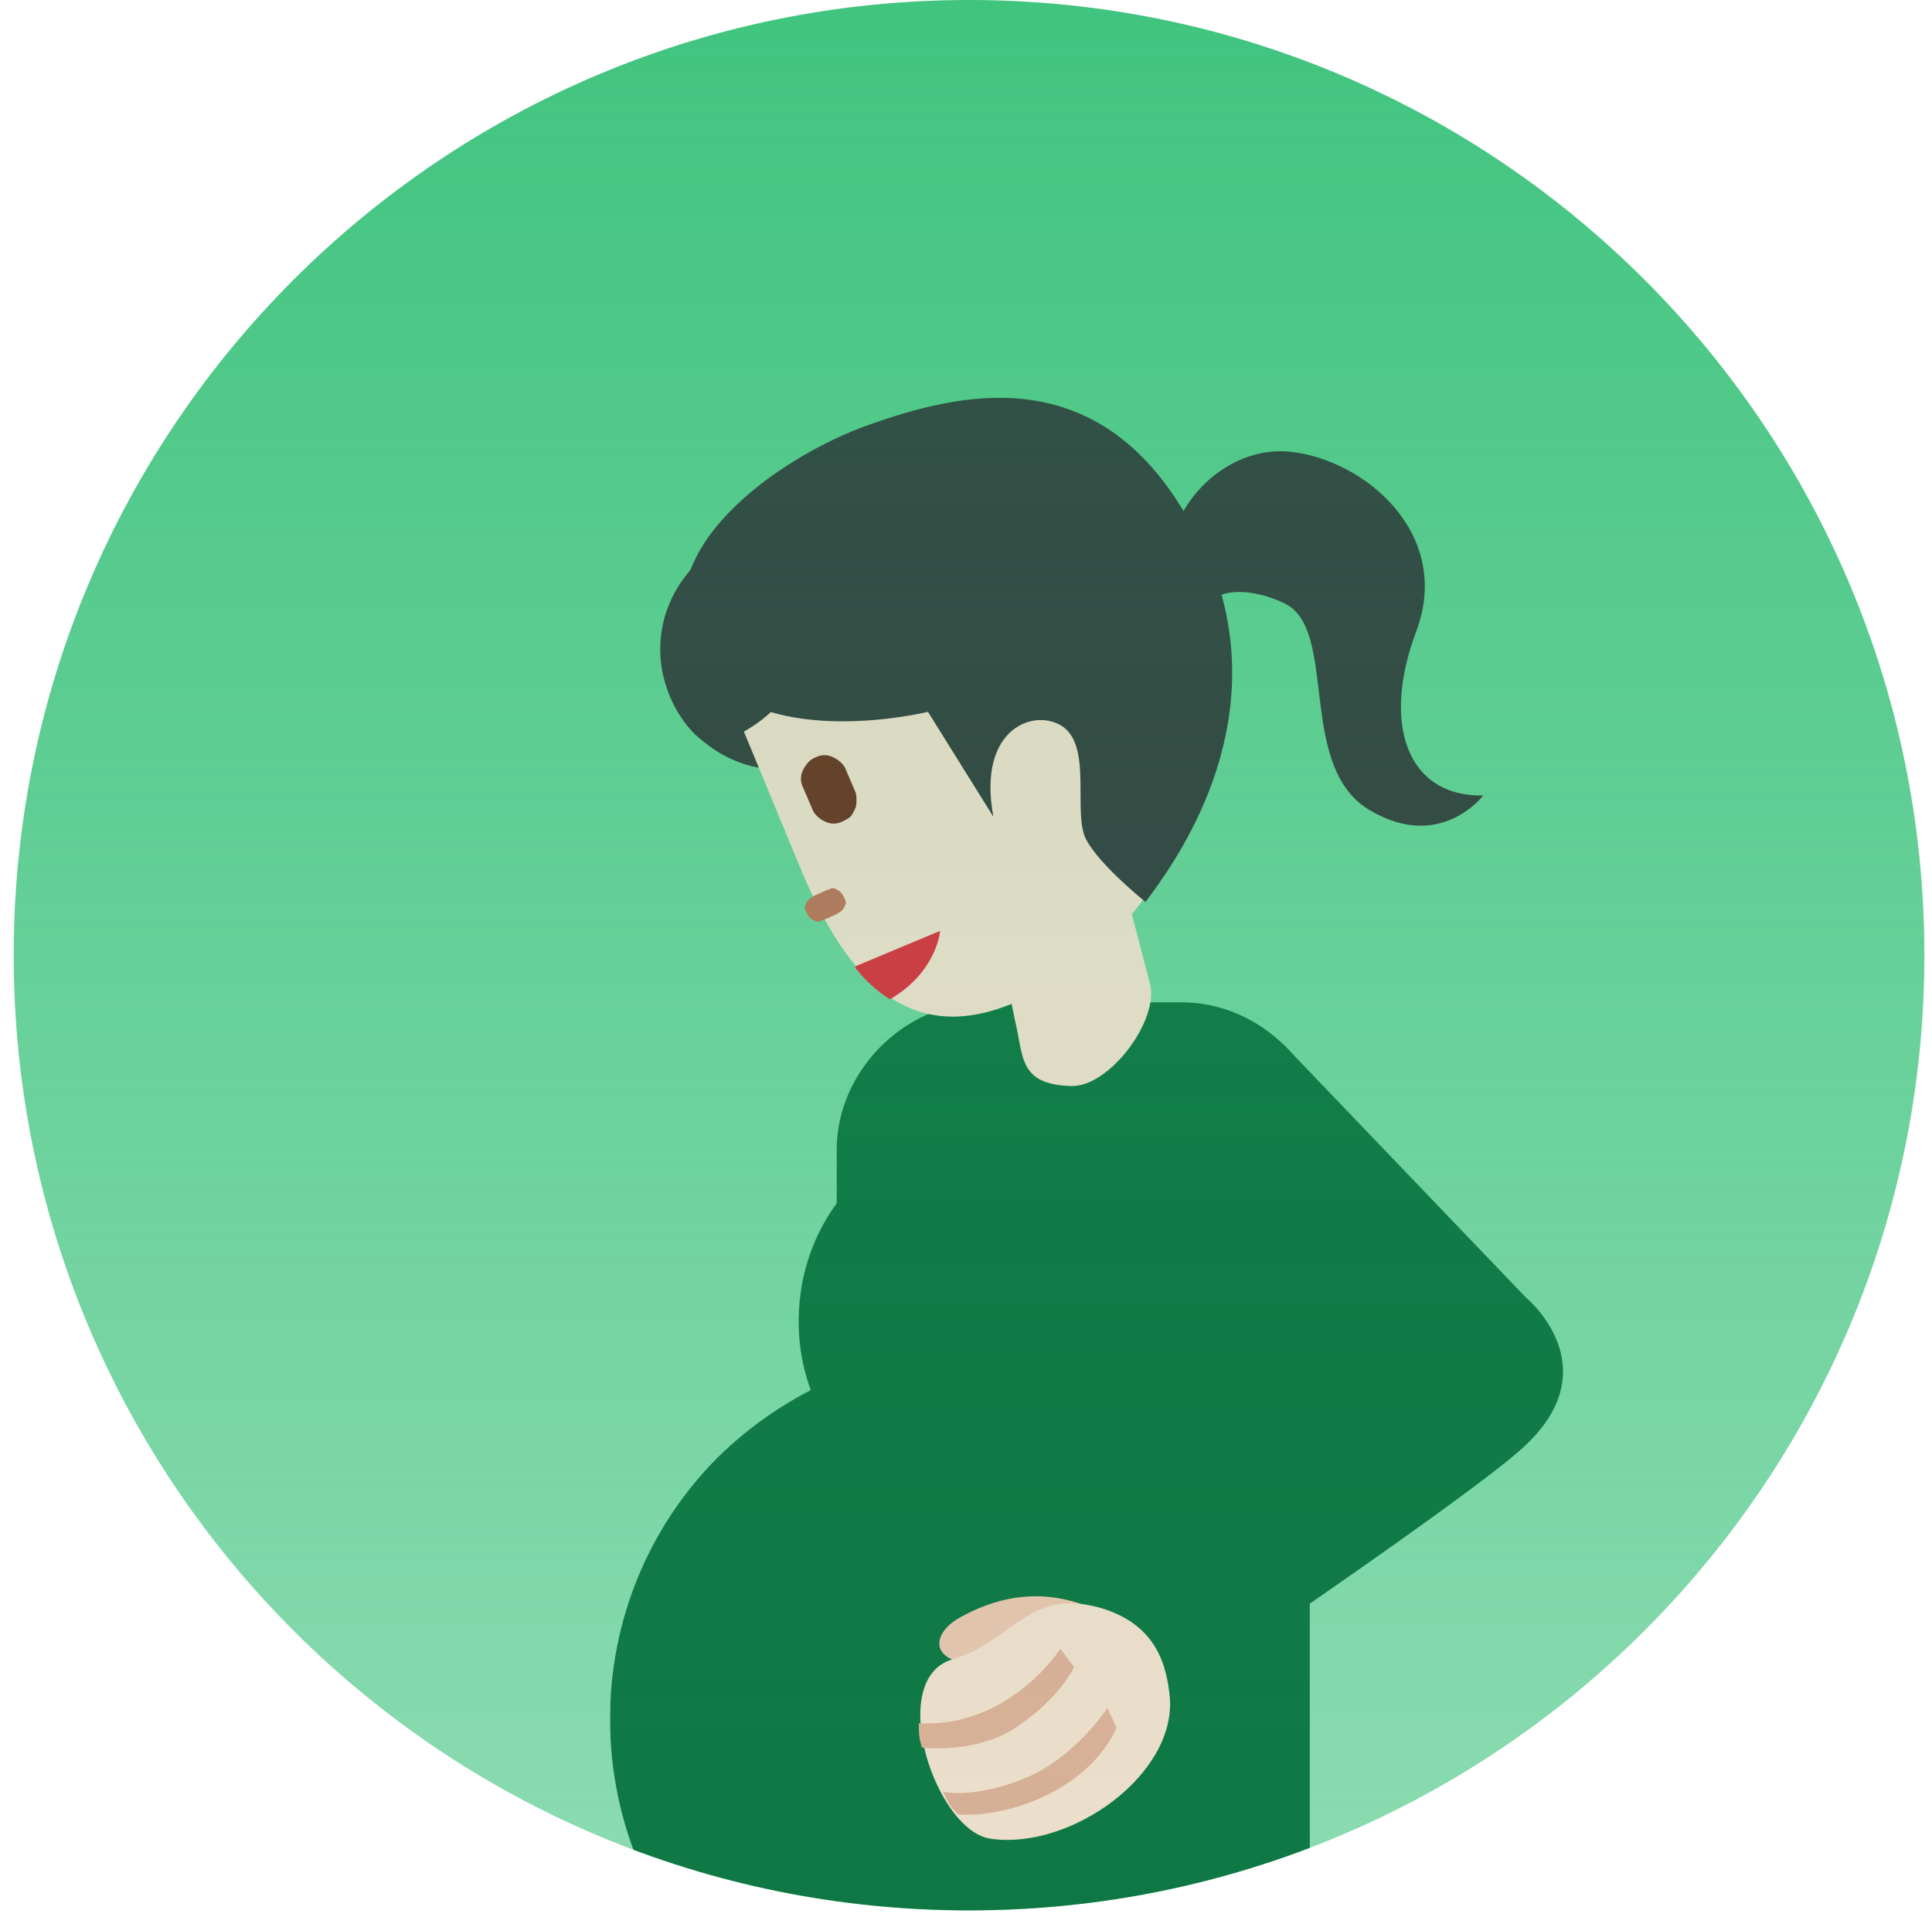
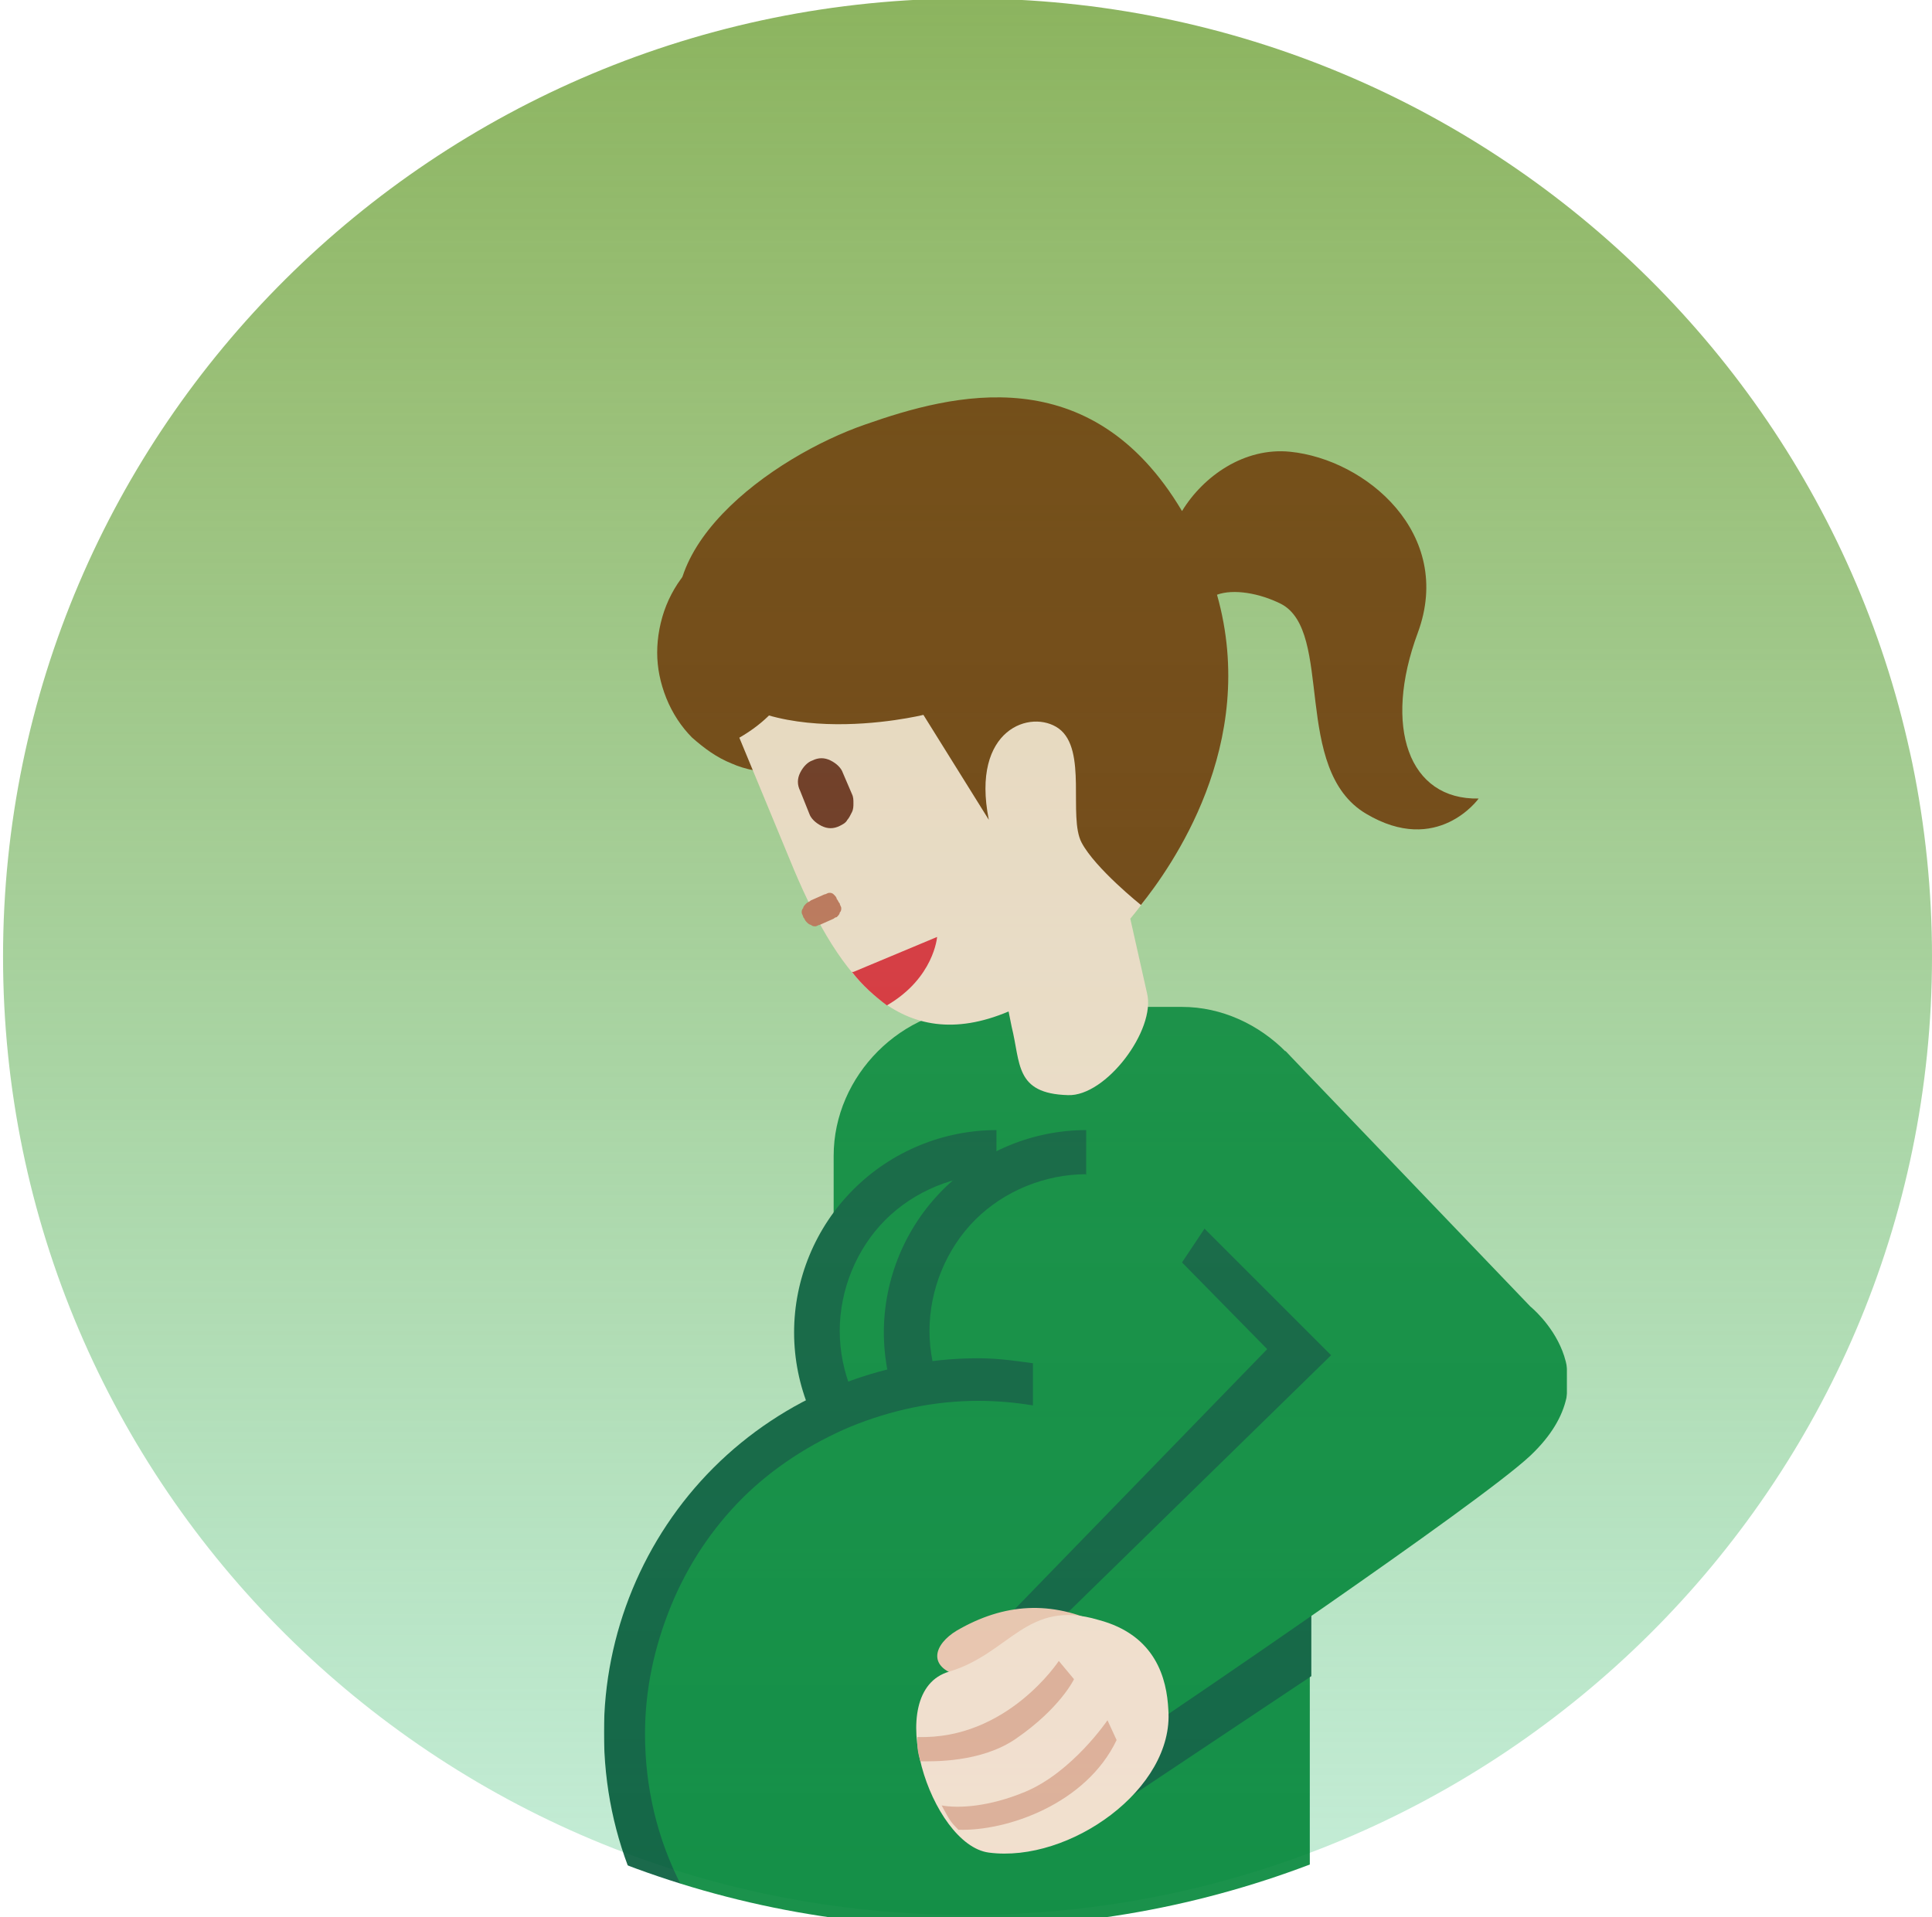
<svg xmlns="http://www.w3.org/2000/svg" version="1.1" id="Ebene_1" x="0px" y="0px" viewBox="0 0 127 126" style="enable-background:new 0 0 127 126;" xml:space="preserve">
  <style type="text/css">
	.st0{fill:url(#SVGID_1_);}
- 	.st1{fill:url(#SVGID_00000129904527503860845570000017634645430877863314_);filter:url(#Adobe_OpacityMaskFilter);}
- 	.st2{mask:url(#mask0_4741_2340_00000090274932495869108060000015013484366960620973_);}
- 	.st3{fill:#006C37;}
- 	.st4{fill:#EEC2AD;}
- 	.st5{fill:#F7DECE;}
- 	.st6{fill:#E0AA94;}
- 	.st7{fill:#292F33;}
- 	.st8{fill:#BF6952;}
- 	.st9{fill:#662113;}
- 	.st10{fill:#DF1F32;}
+ 	.st1{fill:url(#SVGID_00000070841586612296228780000004394099517102570431_);filter:url(#Adobe_OpacityMaskFilter);}
+ 	.st2{mask:url(#mask0_4741_2340_00000101800606518857584240000013735867008577335203_);}
+ 	.st3{fill:#008537;}
+ 	.st4{fill:#005837;}
+ 	.st5{fill:#EEC2AD;}
+ 	.st6{fill:#F7DECE;}
+ 	.st7{fill:#E0AA94;}
+ 	.st8{fill:#6A3100;}
+ 	.st9{fill:#BF6952;}
+ 	.st10{fill:#662113;}
+ 	.st11{fill:#DF1F32;}
</style>
-   <linearGradient id="SVGID_1_" gradientUnits="userSpaceOnUse" x1="63.7" y1="128" x2="63.7" y2="2.335" gradientTransform="matrix(1 0 0 -1 0 128)">
-     <stop offset="0" style="stop-color:#40C47E" />
-     <stop offset="1" style="stop-color:#40C47E;stop-opacity:0.6" />
+   <linearGradient id="SVGID_1_" gradientUnits="userSpaceOnUse" x1="63.562" y1="128.087" x2="63.562" y2="2.087" gradientTransform="matrix(1 0 0 -1 0 128)">
+     <stop offset="0" style="stop-color:#8CB45F" />
+     <stop offset="0.225" style="stop-color:#88B561;stop-opacity:0.843" />
+     <stop offset="0.457" style="stop-color:#7BB766;stop-opacity:0.68" />
+     <stop offset="0.694" style="stop-color:#67BC6E;stop-opacity:0.514" />
+     <stop offset="0.931" style="stop-color:#4AC27A;stop-opacity:0.348" />
+     <stop offset="1" style="stop-color:#40C47E;stop-opacity:0.3" />
  </linearGradient>
-   <circle class="st0" cx="63.7" cy="62.8" r="62.8" />
+   <ellipse class="st0" cx="63.6" cy="62.9" rx="63.4" ry="63" />
  <defs>
-     <filter id="Adobe_OpacityMaskFilter" filterUnits="userSpaceOnUse" x="40.1" y="26.1" width="62.7" height="104.6">
+     <filter id="Adobe_OpacityMaskFilter" filterUnits="userSpaceOnUse" x="39.7" y="26.1" width="63.3" height="105.7">
      <feColorMatrix type="matrix" values="1 0 0 0 0  0 1 0 0 0  0 0 1 0 0  0 0 0 1 0" />
    </filter>
  </defs>
-   <mask maskUnits="userSpaceOnUse" x="40.1" y="26.1" width="62.7" height="104.6" id="mask0_4741_2340_00000090274932495869108060000015013484366960620973_">
-     <linearGradient id="SVGID_00000160885819790451866890000017794751367405017504_" gradientUnits="userSpaceOnUse" x1="63.7" y1="128" x2="63.7" y2="2.335" gradientTransform="matrix(1 0 0 -1 0 128)">
+   <mask maskUnits="userSpaceOnUse" x="39.7" y="26.1" width="63.3" height="105.7" id="mask0_4741_2340_00000101800606518857584240000013735867008577335203_">
+     <linearGradient id="SVGID_00000134953627913472449240000000028492738250384016_" gradientUnits="userSpaceOnUse" x1="63.562" y1="128.348" x2="63.562" y2="1.345" gradientTransform="matrix(1 0 0 -1 0 128)">
      <stop offset="0" style="stop-color:#AFC1DC" />
      <stop offset="1" style="stop-color:#E2E5ED" />
    </linearGradient>
-     <circle style="fill:url(#SVGID_00000160885819790451866890000017794751367405017504_);filter:url(#Adobe_OpacityMaskFilter);" cx="63.7" cy="62.8" r="62.8" />
+     <ellipse style="fill:url(#SVGID_00000134953627913472449240000000028492738250384016_);filter:url(#Adobe_OpacityMaskFilter);" cx="63.6" cy="63.2" rx="63.4" ry="63.5" />
  </mask>
  <g class="st2">
-     <path class="st3" d="M77.7,65.9h-13c-5.2,0-9.7,4.5-9.7,9.7v55.1h31.1v-26.1l1.3-5.1V75.6C87.4,70.4,82.9,65.9,77.7,65.9z" />
-     <path class="st3" d="M65.6,73.8c-3.5,0-6.8,1.4-9.3,3.8c-2.5,2.5-3.8,5.8-3.8,9.3c0,3.5,1.4,6.8,3.8,9.3c2.5,2.5,5.8,3.8,9.3,3.8   V73.8z" />
-     <path class="st3" d="M65.7,76.7c-2.7,0-5.3,1.1-7.2,3c-1.9,1.9-3,4.5-3,7.2s1.1,5.3,3,7.2c1.9,1.9,4.5,3,7.2,3V76.7z" />
-     <path class="st3" d="M71.5,73.8c-3.5,0-6.8,1.4-9.3,3.8c-2.5,2.5-3.8,5.8-3.8,9.3c0,3.5,1.4,6.8,3.8,9.3c2.5,2.5,5.8,3.8,9.3,3.8   V73.8z" />
-     <path class="st3" d="M71.5,76.7c-2.7,0-5.3,1.1-7.2,3c-1.9,1.9-3,4.5-3,7.2s1.1,5.3,3,7.2c1.9,1.9,4.5,3,7.2,3V76.7z" />
-     <path class="st3" d="M47.6,130.7h20.9V89.1c-1.3-0.2-2.7-0.4-4.1-0.4c-6.5,0-12.6,2.6-17.2,7.1c-4.6,4.6-7.1,10.8-7.1,17.2   C40.1,120,43,126.3,47.6,130.7z" />
-     <path class="st3" d="M68,78.7v13.1c-1.2-0.2-2.4-0.3-3.5-0.3c-2.8,0-5.7,0.6-8.3,1.6c-2.6,1.1-5,2.7-7,4.7c-2,2-3.6,4.4-4.7,7   c-1.1,2.6-1.6,5.4-1.6,8.3c0,3.4,0.8,6.8,2.4,9.9c1.6,3.1,3.9,5.7,6.7,7.7H83V70.4L68,78.7z" />
-     <path class="st3" d="M84.4,72.4l14.1,14.9l-12.5,13.2l0,8.9l-11.5,7.8L66.9,105l16.5-16.9l-5.7-5.6L84.4,72.4z" />
-     <path class="st3" d="M84.4,68.7l15.9,16.6c0,0,5.5,4.5,0,9.7c-3.3,3.2-24.1,17.2-24.1,17.2l-6.5-6.5l17.7-17.2l-9.7-9.7L84.4,68.7z   " />
-     <path class="st4" d="M72.4,106c-3.3-1.6-6.4-1.3-9.4,0.4c-1.4,0.8-2,2.4,0.2,2.9C65.4,109.9,72.4,106,72.4,106z" />
-     <path class="st5" d="M76.9,111.6c0.4,5.1-6.5,10-11.7,9.3c-3.7-0.4-7-10.5-2.6-11.8c4-1.2,5-4.7,9.7-3.4   C76.1,106.8,76.7,109.6,76.9,111.6z" />
-     <path class="st6" d="M73.4,113.6l-0.6-1.3c0,0-2.2,3.3-5.4,4.6c-2.4,1-4.4,1.1-5.4,0.9c0.4,0.9,0.5,1,1,1.5   C66.3,119.5,71.5,117.7,73.4,113.6z M66.9,113.5c2.9-2,3.7-3.9,3.7-3.9l-0.9-1.2c0,0-3.3,5.2-9.3,4.9c0,0.7,0,0.9,0.2,1.6   C61.5,115,64.6,115.1,66.9,113.5z" />
-     <path class="st7" d="M58.6,39.7c0.4,1,0.6,2,0.6,3c0,1-0.2,2.1-0.6,3c-0.4,1-1,1.8-1.7,2.6c-0.7,0.7-1.6,1.3-2.6,1.7   c-1,0.4-2,0.6-3,0.6c-1,0-2.1-0.2-3-0.6c-1-0.4-1.8-1-2.6-1.7c-0.7-0.7-1.3-1.6-1.7-2.6c-0.4-1-0.6-2-0.6-3c0-1,0.2-2.1,0.6-3   c0.4-1,1-1.8,1.7-2.6c0.7-0.7,1.6-1.3,2.6-1.7c1-0.4,2-0.6,3-0.6c1,0,2.1,0.2,3,0.6c1,0.4,1.8,1,2.6,1.7   C57.6,37.9,58.2,38.8,58.6,39.7z" />
-     <path class="st5" d="M74.4,60.1c3.5-4.2,5.6-9.5,3.8-13.9l-3-7.2c-16.1,6.1-22.7-2.3-22.7-2.3s3.1,7.6-3.6,11.4l3.6,8.7   c2.9,7.1,6.9,12.1,14,9.2l0.2,1c0.6,2.4,0.2,4.3,3.7,4.4c2.5,0.1,5.8-4.3,5.2-6.7L74.4,60.1z" />
-     <path class="st7" d="M93.1,41.5c2.4-6.4-3.4-11.3-8.3-11.8c-3-0.3-5.7,1.6-7,3.9c-6-10-14.9-7.7-20.6-5.7c-6,2.1-15,8.4-11.5,15.1   c3.5,6.7,15.3,3.8,15.3,3.8l4.3,6.9c-1.1-5.9,2.8-7.2,4.6-5.9c1.9,1.4,0.6,5.7,1.5,7.4c0.9,1.7,3.9,4.1,3.9,4.1   c1.8-2.4,7.7-10.4,5-20.2c1.1-0.4,2.8-0.1,4.2,0.6c3.5,1.8,0.7,10.8,5.6,13.6c4.6,2.7,7.4-1,7.4-1C92.5,52.4,90.8,47.6,93.1,41.5z" />
-     <path class="st8" d="M55,60.1l-0.9,0.4c-0.1,0-0.2,0.1-0.3,0.1c-0.1,0-0.2,0-0.3-0.1c-0.1,0-0.2-0.1-0.3-0.2   c-0.1-0.1-0.1-0.2-0.2-0.3c0-0.1-0.1-0.2-0.1-0.3c0-0.1,0-0.2,0.1-0.3c0-0.1,0.1-0.2,0.2-0.3c0.1-0.1,0.2-0.1,0.3-0.2l0.9-0.4   c0.1,0,0.2-0.1,0.3-0.1c0.1,0,0.2,0,0.3,0.1c0.1,0,0.2,0.1,0.3,0.2c0.1,0.1,0.1,0.2,0.2,0.3c0,0.1,0.1,0.2,0.1,0.3   c0,0.1,0,0.2-0.1,0.3c0,0.1-0.1,0.2-0.2,0.3C55.2,60,55.1,60,55,60.1z" />
-     <path class="st9" d="M55.4,54c-0.4,0.2-0.8,0.2-1.2,0c-0.4-0.2-0.7-0.5-0.8-0.8l-0.6-1.4c-0.2-0.4-0.2-0.8,0-1.2s0.5-0.7,0.8-0.8   c0.4-0.2,0.8-0.2,1.2,0c0.4,0.2,0.7,0.5,0.8,0.8l0.6,1.4c0.1,0.2,0.1,0.4,0.1,0.6c0,0.2,0,0.4-0.1,0.6c-0.1,0.2-0.2,0.4-0.3,0.5   C55.8,53.8,55.6,53.9,55.4,54z" />
-     <path class="st10" d="M56.2,63.6c0.7,0.9,1.5,1.6,2.3,2.1c3.1-1.8,3.3-4.5,3.3-4.5l-5.5,2.3L56.2,63.6z" />
+     <path class="st3" d="M77.7,66.2H64.6c-5.3,0-9.8,4.5-9.8,9.8v55.7h31.3v-26.4l1.3-5.2V76.1C87.5,70.8,82.9,66.2,77.7,66.2z" />
+     <path class="st4" d="M65.5,74.3c-3.5,0-6.9,1.4-9.4,3.9c-2.5,2.5-3.9,5.9-3.9,9.4c0,3.5,1.4,6.9,3.9,9.4c2.5,2.5,5.9,3.9,9.4,3.9   V74.3z" />
+     <path class="st3" d="M65.5,77.2c-2.7,0-5.4,1.1-7.3,3c-1.9,1.9-3,4.6-3,7.3s1.1,5.4,3,7.3c1.9,1.9,4.6,3,7.3,3V77.2z" />
+     <path class="st4" d="M71.4,74.3c-3.5,0-6.9,1.4-9.4,3.9c-2.5,2.5-3.9,5.9-3.9,9.4c0,3.5,1.4,6.9,3.9,9.4c2.5,2.5,5.9,3.9,9.4,3.9   V74.3z" />
+     <path class="st3" d="M71.4,77.2c-2.7,0-5.4,1.1-7.3,3c-1.9,1.9-3,4.6-3,7.3s1.1,5.4,3,7.3c1.9,1.9,4.6,3,7.3,3V77.2z" />
+     <path class="st4" d="M47.3,131.7h21.1v-42c-1.4-0.2-2.7-0.4-4.1-0.4c-6.5,0-12.8,2.6-17.4,7.2c-4.6,4.6-7.2,10.9-7.2,17.4   C39.7,121,42.6,127.3,47.3,131.7z" />
+     <path class="st3" d="M67.9,79.2v13.2c-1.2-0.2-2.4-0.3-3.6-0.3c-2.9,0-5.7,0.6-8.4,1.7c-2.6,1.1-5.1,2.7-7.1,4.7   c-2,2-3.6,4.4-4.7,7.1c-1.1,2.7-1.7,5.5-1.7,8.4c0,3.5,0.8,6.9,2.4,10c1.6,3.1,3.9,5.8,6.7,7.8h31.5V70.8L67.9,79.2z" />
+     <path class="st4" d="M84.5,72.8l14.3,15.1l-12.6,13.3l0,9L74.5,118l-7.8-12.2l16.6-17.1L77.7,83L84.5,72.8z" />
+     <path class="st3" d="M84.5,69.1l16.1,16.8c0,0,5.6,4.5,0,9.8c-3.4,3.2-24.4,17.4-24.4,17.4l-6.5-6.6l17.8-17.4l-9.8-9.8L84.5,69.1z   " />
+     <path class="st5" d="M72.4,106.8c-3.3-1.6-6.4-1.4-9.5,0.4c-1.5,0.9-2,2.4,0.2,3C65.3,110.7,72.4,106.8,72.4,106.8z" />
+     <path class="st6" d="M76.8,112.4c0.4,5.2-6.5,10.1-11.8,9.4c-3.8-0.5-7.1-10.6-2.6-11.9c4-1.2,5.1-4.8,9.8-3.4   C76,107.5,76.7,110.4,76.8,112.4z" />
+     <path class="st7" d="M73.4,114.4l-0.6-1.3c0,0-2.3,3.4-5.4,4.7c-2.4,1-4.4,1.1-5.5,0.9c0.5,0.9,0.5,1,1.1,1.6   C66.2,120.4,71.4,118.6,73.4,114.4z M66.8,114.3c2.9-2,3.8-3.9,3.8-3.9l-1-1.2c0,0-3.4,5.2-9.3,5c0,0.7,0,0.9,0.2,1.6   C61.3,115.8,64.5,115.9,66.8,114.3z" />
+     <path class="st8" d="M58.4,39.8c0.4,1,0.6,2,0.6,3c0,1-0.2,2.1-0.6,3.1c-0.4,1-1,1.9-1.7,2.6c-0.7,0.7-1.6,1.3-2.6,1.7   c-1,0.4-2,0.6-3,0.6c-1,0-2.1-0.2-3-0.6c-1-0.4-1.8-1-2.6-1.7c-0.7-0.7-1.3-1.6-1.7-2.6c-0.4-1-0.6-2-0.6-3c0-1,0.2-2.1,0.6-3.1   c0.4-1,1-1.9,1.7-2.6c0.7-0.7,1.6-1.3,2.6-1.7c1-0.4,2-0.6,3-0.6s2.1,0.2,3,0.6c1,0.4,1.8,1,2.6,1.7C57.4,38,58,38.8,58.4,39.8z" />
+     <path class="st6" d="M74.3,60.4c3.5-4.2,5.7-9.6,3.8-14l-3-7.2c-16.2,6.1-22.9-2.3-22.9-2.3s3.2,7.7-3.6,11.6l3.6,8.7   c3,7.1,7,12.3,14.1,9.3l0.2,1c0.6,2.4,0.2,4.4,3.7,4.5c2.5,0.1,5.8-4.3,5.2-6.7L74.3,60.4z" />
+     <path class="st8" d="M93.2,41.6c2.4-6.5-3.4-11.4-8.4-11.9c-3-0.3-5.7,1.6-7.1,3.9c-6-10.1-15.1-7.7-20.8-5.7   c-6.1,2.1-15.1,8.5-11.6,15.2c3.6,6.8,15.4,3.9,15.4,3.9l4.3,6.9c-1.2-6,2.8-7.3,4.6-6c1.9,1.4,0.6,5.8,1.5,7.5   c0.9,1.7,3.9,4.1,3.9,4.1c1.9-2.4,7.8-10.5,5-20.4c1.1-0.4,2.8-0.1,4.2,0.6c3.5,1.8,0.7,10.9,5.6,13.8c4.7,2.8,7.4-1,7.4-1   C92.6,52.6,90.9,47.8,93.2,41.6z" />
+     <path class="st9" d="M54.8,60.4l-0.9,0.4c-0.1,0-0.2,0.1-0.3,0.1c-0.1,0-0.2,0-0.3-0.1c-0.1,0-0.2-0.1-0.3-0.2   c-0.1-0.1-0.1-0.2-0.2-0.3c0-0.1-0.1-0.2-0.1-0.3c0-0.1,0-0.2,0.1-0.3c0-0.1,0.1-0.2,0.2-0.3c0.1-0.1,0.2-0.1,0.3-0.2l0.9-0.4   c0.1,0,0.2-0.1,0.3-0.1c0.1,0,0.2,0,0.3,0.1S55,59,55,59.1c0.1,0.1,0.1,0.2,0.2,0.3c0,0.1,0.1,0.2,0.1,0.3c0,0.1,0,0.2-0.1,0.3   c0,0.1-0.1,0.2-0.2,0.3C55,60.3,54.9,60.3,54.8,60.4z" />
+     <path class="st10" d="M55.2,54.3c-0.4,0.2-0.8,0.2-1.2,0c-0.4-0.2-0.7-0.5-0.8-0.8L52.6,52c-0.2-0.4-0.2-0.8,0-1.2   c0.2-0.4,0.5-0.7,0.8-0.8c0.4-0.2,0.8-0.2,1.2,0c0.4,0.2,0.7,0.5,0.8,0.8l0.6,1.4c0.1,0.2,0.1,0.4,0.1,0.6s0,0.4-0.1,0.6   c-0.1,0.2-0.2,0.4-0.3,0.5C55.6,54.1,55.4,54.2,55.2,54.3z" />
+     <path class="st11" d="M56,63.9c0.7,0.9,1.5,1.6,2.3,2.2c3.1-1.8,3.3-4.5,3.3-4.5l-5.5,2.3L56,63.9z" />
  </g>
</svg>
